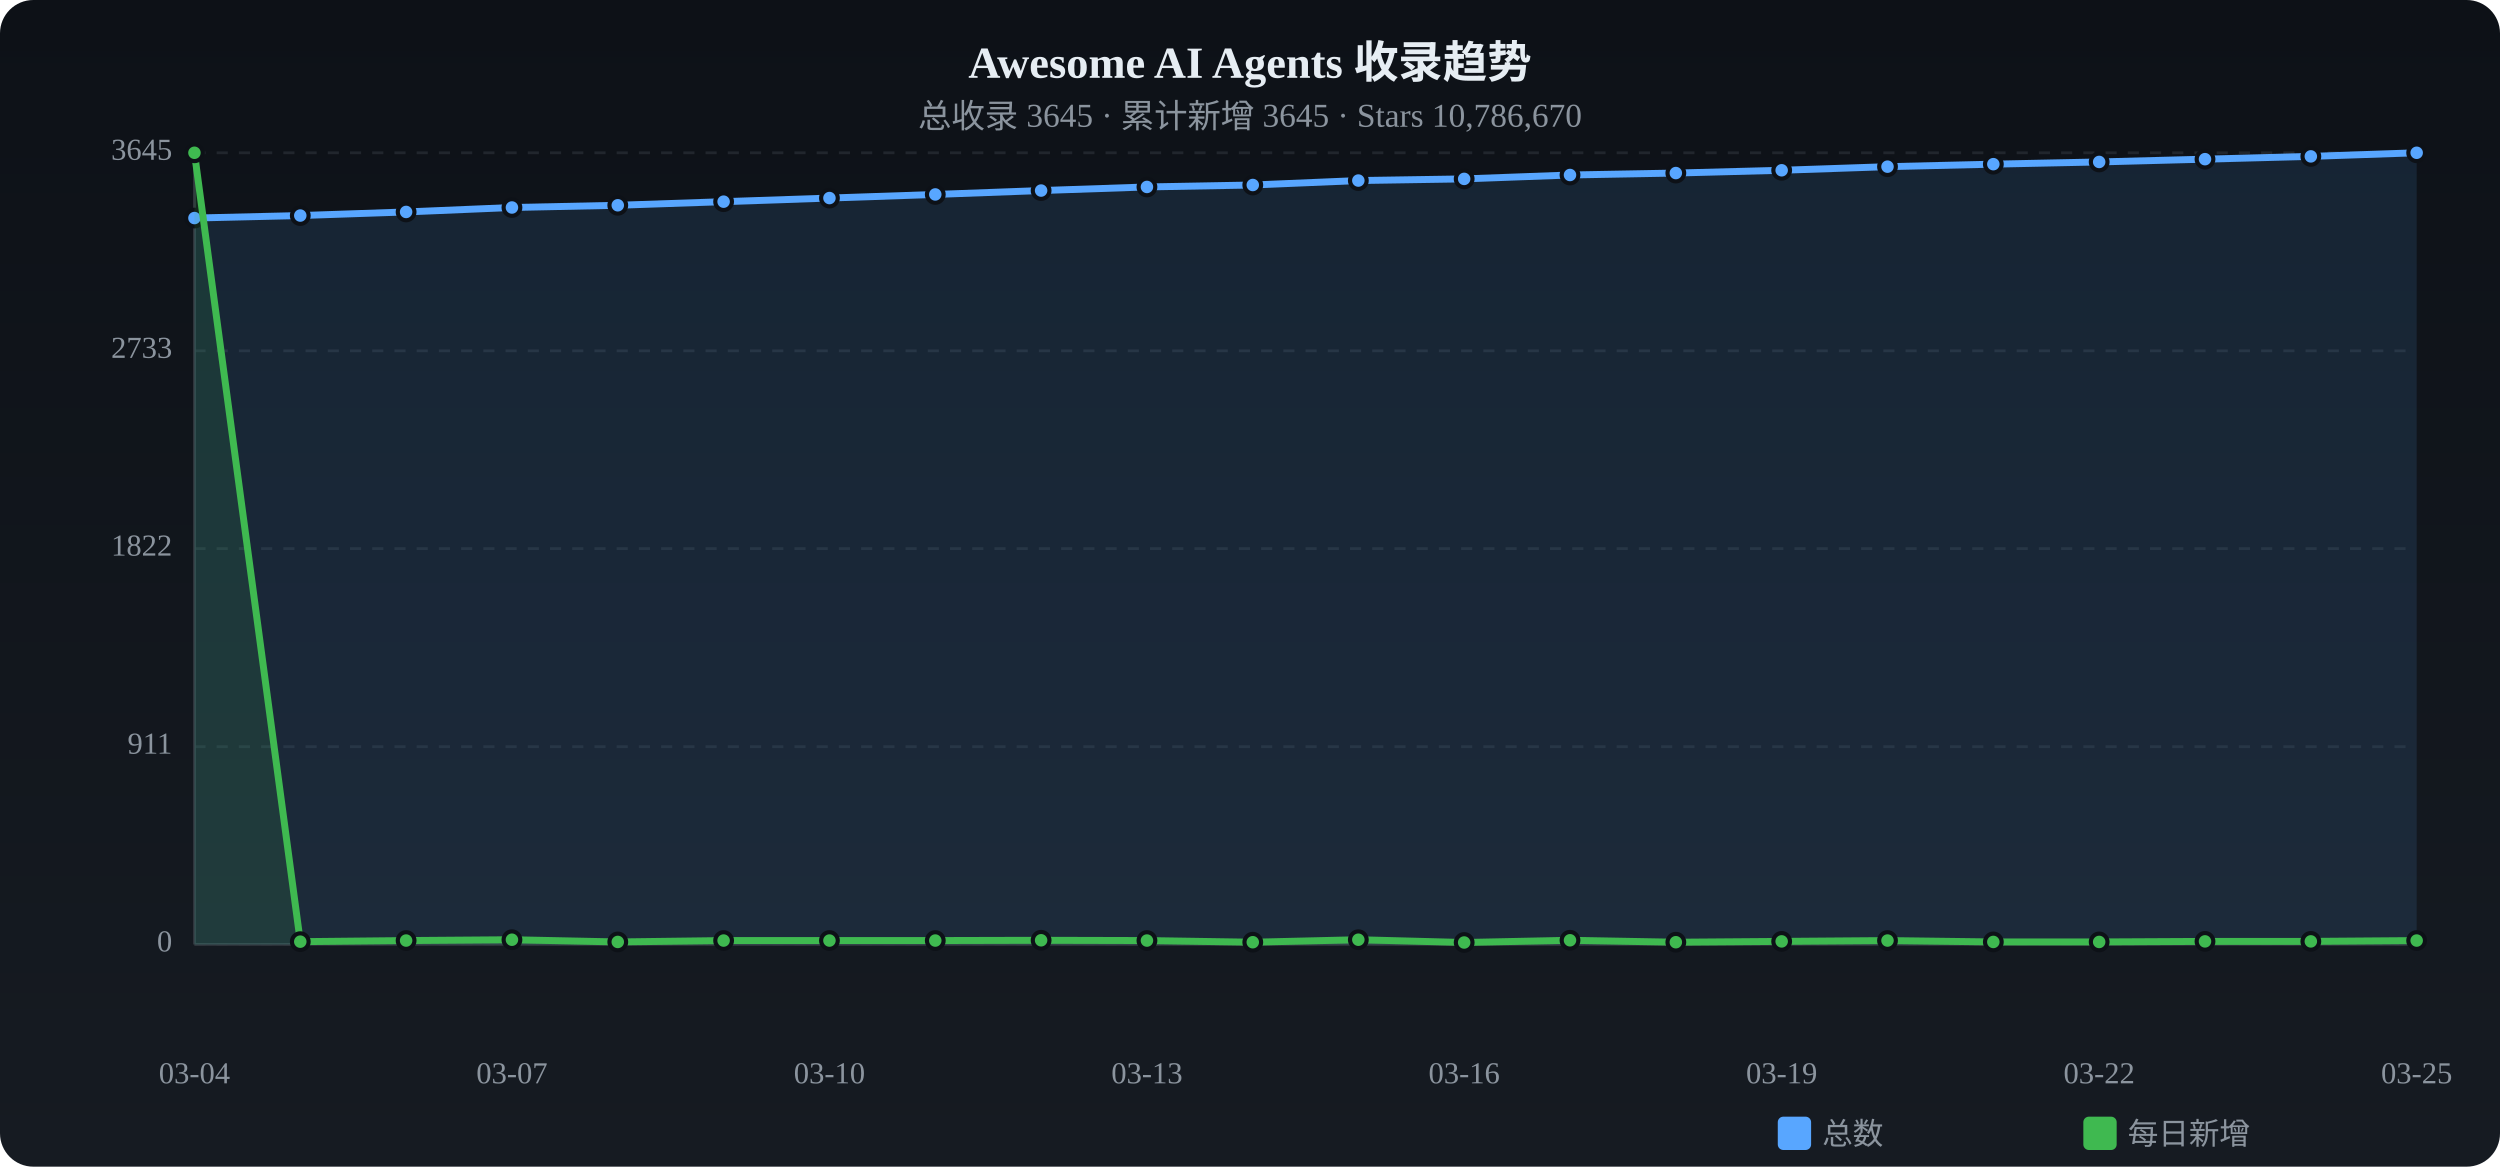
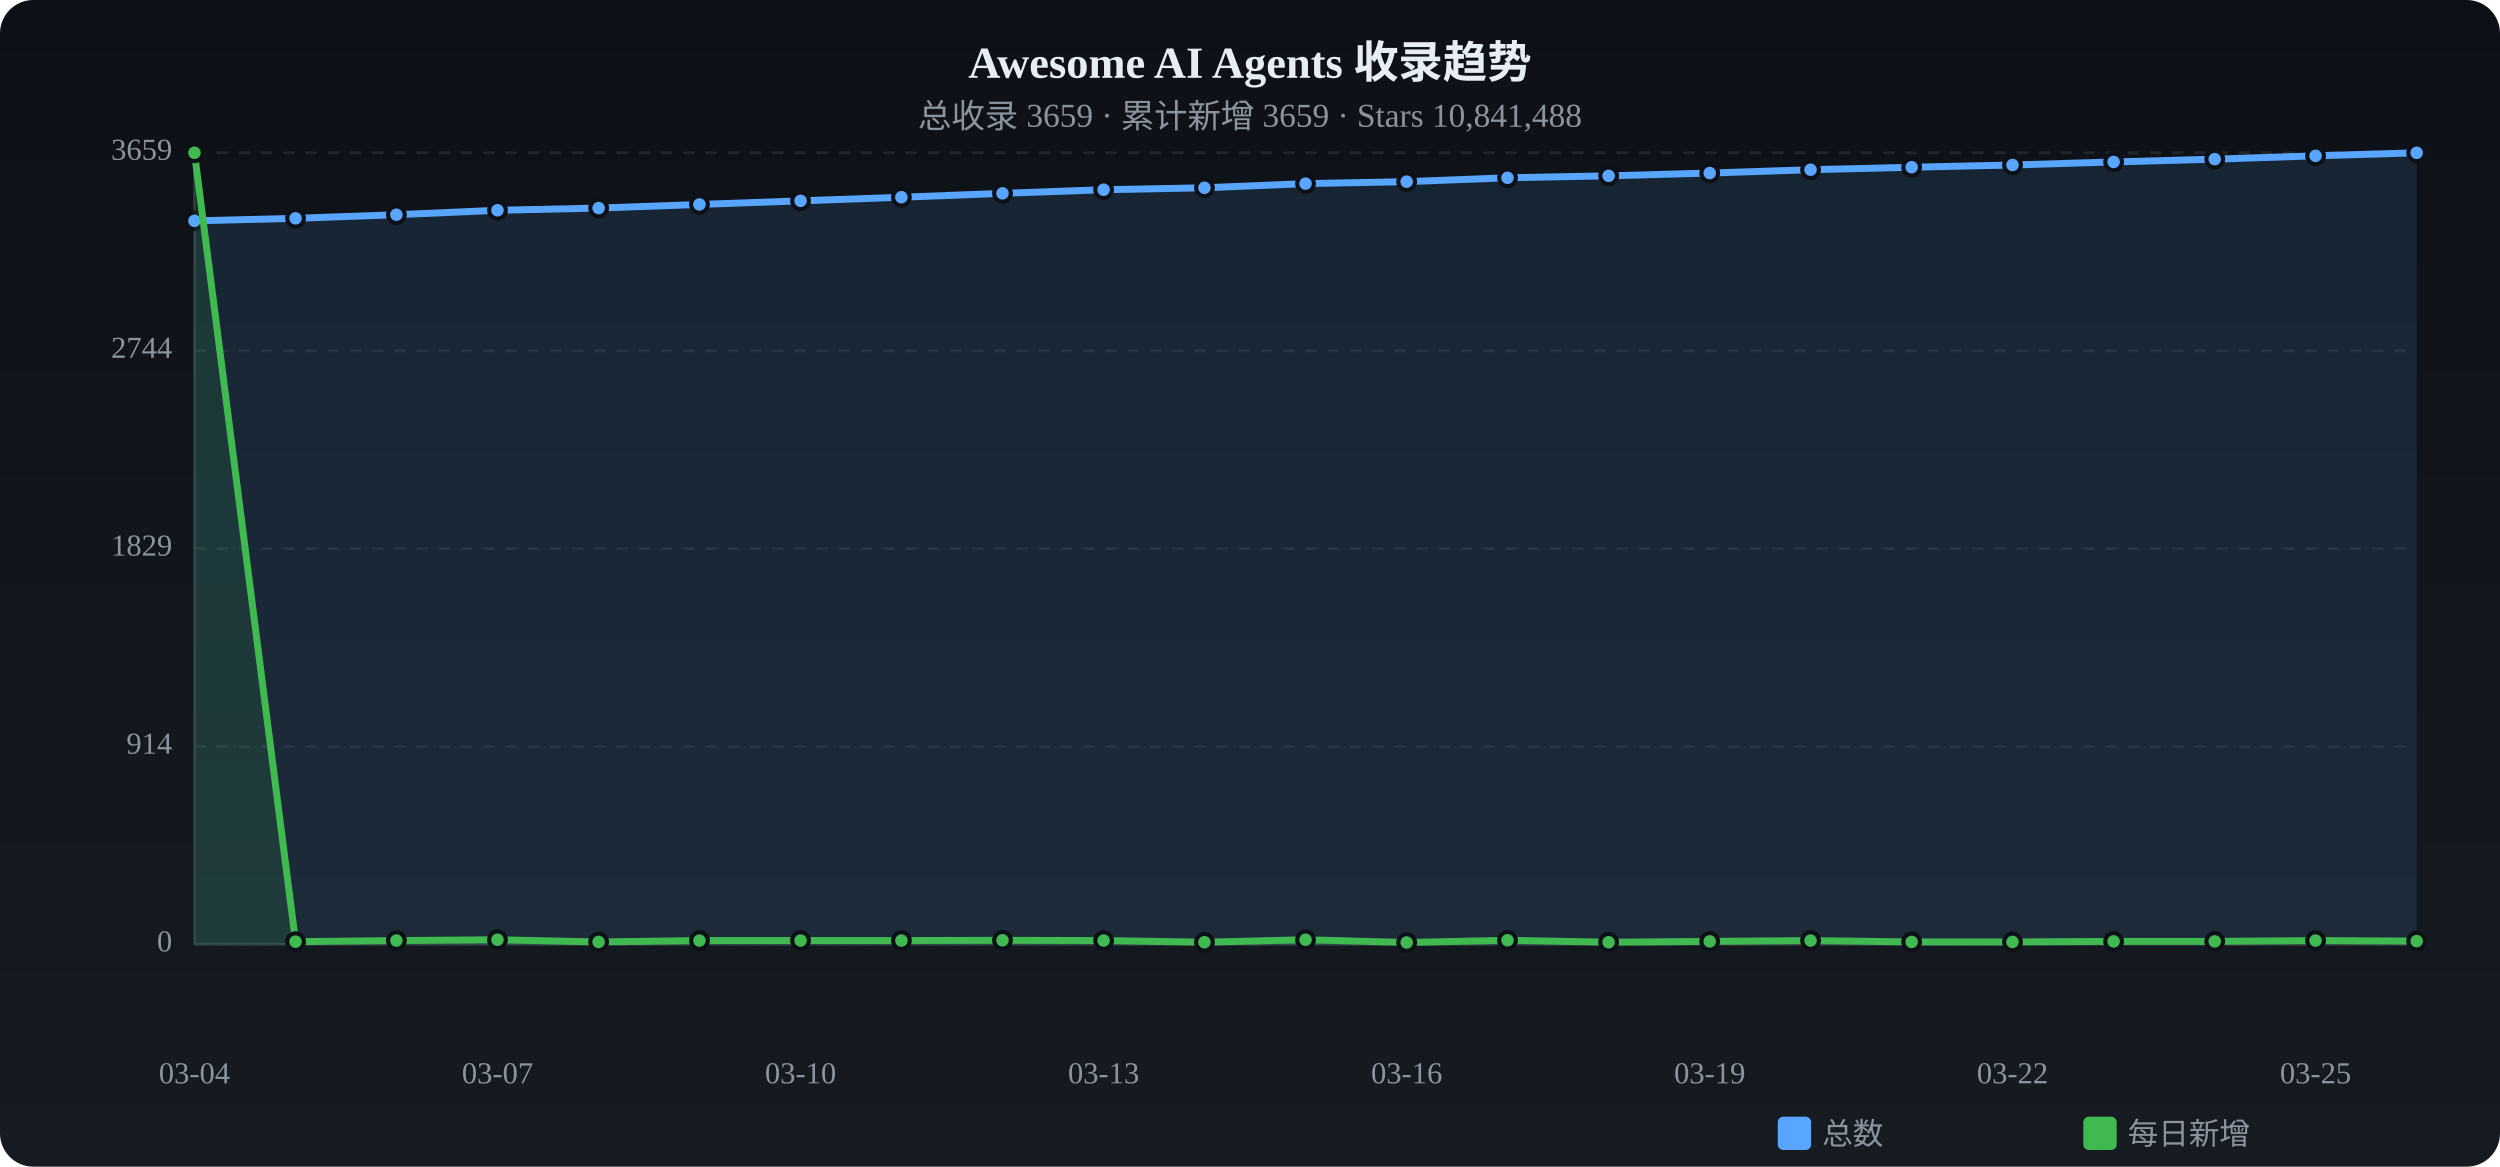
<svg xmlns="http://www.w3.org/2000/svg" viewBox="0 0 900 420" width="900" height="420">
  <defs>
    <linearGradient id="tbg" x1="0%" y1="0%" x2="0%" y2="100%">
      <stop offset="0%" stop-color="#0d1117" />
      <stop offset="100%" stop-color="#161b22" />
    </linearGradient>
  </defs>
  <rect width="900" height="420" rx="12" fill="url(#tbg)" />
  <text x="450.0" y="28" text-anchor="middle" fill="#e6edf3" font-size="16" font-weight="bold">Awesome AI Agents 收录趋势</text>
-   <text x="450.0" y="46" text-anchor="middle" fill="#8b949e" font-size="12">总收录 3645 · 累计新增 3645 · Stars 10,786,670</text>
+   <text x="450.0" y="46" text-anchor="middle" fill="#8b949e" font-size="12">总收录 3659 · 累计新增 3659 · Stars 10,841,488</text>
  <text x="62" y="340.0" text-anchor="end" fill="#8b949e" font-size="11" dominant-baseline="middle">0</text>
  <line x1="70" y1="340.0" x2="870" y2="340.0" stroke="#21262d" stroke-dasharray="4 4" />
-   <text x="62" y="268.8" text-anchor="end" fill="#8b949e" font-size="11" dominant-baseline="middle">911</text>
+   <text x="62" y="268.8" text-anchor="end" fill="#8b949e" font-size="11" dominant-baseline="middle">914</text>
  <line x1="70" y1="268.8" x2="870" y2="268.8" stroke="#21262d" stroke-dasharray="4 4" />
-   <text x="62" y="197.5" text-anchor="end" fill="#8b949e" font-size="11" dominant-baseline="middle">1822</text>
+   <text x="62" y="197.5" text-anchor="end" fill="#8b949e" font-size="11" dominant-baseline="middle">1829</text>
  <line x1="70" y1="197.5" x2="870" y2="197.5" stroke="#21262d" stroke-dasharray="4 4" />
-   <text x="62" y="126.3" text-anchor="end" fill="#8b949e" font-size="11" dominant-baseline="middle">2733</text>
+   <text x="62" y="126.3" text-anchor="end" fill="#8b949e" font-size="11" dominant-baseline="middle">2744</text>
  <line x1="70" y1="126.3" x2="870" y2="126.3" stroke="#21262d" stroke-dasharray="4 4" />
-   <text x="62" y="55.0" text-anchor="end" fill="#8b949e" font-size="11" dominant-baseline="middle">3645</text>
+   <text x="62" y="55.0" text-anchor="end" fill="#8b949e" font-size="11" dominant-baseline="middle">3659</text>
  <line x1="70" y1="55.0" x2="870" y2="55.0" stroke="#21262d" stroke-dasharray="4 4" />
  <line x1="70" y1="55" x2="70" y2="340" stroke="#30363d" />
  <line x1="70" y1="340" x2="870" y2="340" stroke="#30363d" />
-   <path d="M70.0,78.5 L108.1,77.6 L146.2,76.3 L184.3,74.7 L222.4,73.9 L260.5,72.6 L298.6,71.3 L336.7,70.0 L374.8,68.6 L412.9,67.3 L451.0,66.6 L489.0,65.0 L527.1,64.4 L565.2,63.0 L603.3,62.3 L641.4,61.3 L679.5,60.0 L717.6,59.1 L755.7,58.3 L793.8,57.3 L831.9,56.3 L870.0,55.0 L870.0,340 L70.0,340 Z" fill="#58a6ff" opacity="0.12" />
-   <polyline points="70.0,78.5 108.1,77.6 146.2,76.3 184.3,74.7 222.4,73.9 260.5,72.6 298.6,71.3 336.7,70.0 374.8,68.6 412.9,67.3 451.0,66.6 489.0,65.0 527.1,64.4 565.2,63.0 603.3,62.3 641.4,61.3 679.5,60.0 717.6,59.1 755.7,58.3 793.8,57.3 831.9,56.3 870.0,55.0" fill="none" stroke="#58a6ff" stroke-width="2.5" stroke-linecap="round" stroke-linejoin="round" />
-   <circle cx="70.0" cy="78.5" r="3" fill="#58a6ff" stroke="#0d1117" stroke-width="1.5" />
-   <circle cx="108.1" cy="77.6" r="3" fill="#58a6ff" stroke="#0d1117" stroke-width="1.5" />
-   <circle cx="146.2" cy="76.3" r="3" fill="#58a6ff" stroke="#0d1117" stroke-width="1.5" />
-   <circle cx="184.3" cy="74.7" r="3" fill="#58a6ff" stroke="#0d1117" stroke-width="1.5" />
-   <circle cx="222.4" cy="73.9" r="3" fill="#58a6ff" stroke="#0d1117" stroke-width="1.5" />
-   <circle cx="260.5" cy="72.6" r="3" fill="#58a6ff" stroke="#0d1117" stroke-width="1.5" />
-   <circle cx="298.6" cy="71.3" r="3" fill="#58a6ff" stroke="#0d1117" stroke-width="1.5" />
-   <circle cx="336.7" cy="70.0" r="3" fill="#58a6ff" stroke="#0d1117" stroke-width="1.5" />
-   <circle cx="374.8" cy="68.6" r="3" fill="#58a6ff" stroke="#0d1117" stroke-width="1.5" />
-   <circle cx="412.9" cy="67.3" r="3" fill="#58a6ff" stroke="#0d1117" stroke-width="1.5" />
-   <circle cx="451.0" cy="66.6" r="3" fill="#58a6ff" stroke="#0d1117" stroke-width="1.5" />
-   <circle cx="489.0" cy="65.0" r="3" fill="#58a6ff" stroke="#0d1117" stroke-width="1.5" />
-   <circle cx="527.1" cy="64.4" r="3" fill="#58a6ff" stroke="#0d1117" stroke-width="1.5" />
-   <circle cx="565.2" cy="63.0" r="3" fill="#58a6ff" stroke="#0d1117" stroke-width="1.5" />
-   <circle cx="603.3" cy="62.3" r="3" fill="#58a6ff" stroke="#0d1117" stroke-width="1.5" />
-   <circle cx="641.4" cy="61.3" r="3" fill="#58a6ff" stroke="#0d1117" stroke-width="1.5" />
-   <circle cx="679.5" cy="60.0" r="3" fill="#58a6ff" stroke="#0d1117" stroke-width="1.5" />
-   <circle cx="717.6" cy="59.1" r="3" fill="#58a6ff" stroke="#0d1117" stroke-width="1.5" />
-   <circle cx="755.7" cy="58.3" r="3" fill="#58a6ff" stroke="#0d1117" stroke-width="1.5" />
-   <circle cx="793.8" cy="57.3" r="3" fill="#58a6ff" stroke="#0d1117" stroke-width="1.5" />
-   <circle cx="831.9" cy="56.3" r="3" fill="#58a6ff" stroke="#0d1117" stroke-width="1.5" />
+   <path d="M70.0,79.5 L106.4,78.6 L142.7,77.3 L179.1,75.7 L215.5,74.9 L251.8,73.6 L288.2,72.3 L324.5,71.0 L360.9,69.6 L397.3,68.3 L433.6,67.6 L470.0,66.1 L506.4,65.4 L542.7,64.0 L579.1,63.3 L615.5,62.3 L651.8,61.1 L688.2,60.2 L724.5,59.4 L760.9,58.3 L797.3,57.3 L833.6,56.1 L870.0,55.0 L870.0,340 L70.0,340 Z" fill="#58a6ff" opacity="0.12" />
+   <polyline points="70.0,79.5 106.4,78.6 142.7,77.3 179.1,75.7 215.5,74.9 251.8,73.6 288.2,72.3 324.5,71.0 360.9,69.6 397.3,68.3 433.6,67.6 470.0,66.1 506.4,65.4 542.7,64.0 579.1,63.3 615.5,62.3 651.8,61.1 688.2,60.2 724.5,59.4 760.9,58.3 797.3,57.3 833.6,56.1 870.0,55.0" fill="none" stroke="#58a6ff" stroke-width="2.5" stroke-linecap="round" stroke-linejoin="round" />
+   <circle cx="70.0" cy="79.5" r="3" fill="#58a6ff" stroke="#0d1117" stroke-width="1.5" />
+   <circle cx="106.4" cy="78.6" r="3" fill="#58a6ff" stroke="#0d1117" stroke-width="1.5" />
+   <circle cx="142.7" cy="77.3" r="3" fill="#58a6ff" stroke="#0d1117" stroke-width="1.5" />
+   <circle cx="179.1" cy="75.7" r="3" fill="#58a6ff" stroke="#0d1117" stroke-width="1.5" />
+   <circle cx="215.5" cy="74.9" r="3" fill="#58a6ff" stroke="#0d1117" stroke-width="1.5" />
+   <circle cx="251.8" cy="73.6" r="3" fill="#58a6ff" stroke="#0d1117" stroke-width="1.5" />
+   <circle cx="288.2" cy="72.3" r="3" fill="#58a6ff" stroke="#0d1117" stroke-width="1.5" />
+   <circle cx="324.5" cy="71.0" r="3" fill="#58a6ff" stroke="#0d1117" stroke-width="1.5" />
+   <circle cx="360.9" cy="69.6" r="3" fill="#58a6ff" stroke="#0d1117" stroke-width="1.5" />
+   <circle cx="397.3" cy="68.3" r="3" fill="#58a6ff" stroke="#0d1117" stroke-width="1.5" />
+   <circle cx="433.6" cy="67.6" r="3" fill="#58a6ff" stroke="#0d1117" stroke-width="1.5" />
+   <circle cx="470.0" cy="66.1" r="3" fill="#58a6ff" stroke="#0d1117" stroke-width="1.5" />
+   <circle cx="506.4" cy="65.4" r="3" fill="#58a6ff" stroke="#0d1117" stroke-width="1.5" />
+   <circle cx="542.7" cy="64.0" r="3" fill="#58a6ff" stroke="#0d1117" stroke-width="1.5" />
+   <circle cx="579.1" cy="63.3" r="3" fill="#58a6ff" stroke="#0d1117" stroke-width="1.5" />
+   <circle cx="615.5" cy="62.3" r="3" fill="#58a6ff" stroke="#0d1117" stroke-width="1.5" />
+   <circle cx="651.8" cy="61.1" r="3" fill="#58a6ff" stroke="#0d1117" stroke-width="1.5" />
+   <circle cx="688.2" cy="60.2" r="3" fill="#58a6ff" stroke="#0d1117" stroke-width="1.5" />
+   <circle cx="724.5" cy="59.4" r="3" fill="#58a6ff" stroke="#0d1117" stroke-width="1.5" />
+   <circle cx="760.9" cy="58.3" r="3" fill="#58a6ff" stroke="#0d1117" stroke-width="1.5" />
+   <circle cx="797.3" cy="57.3" r="3" fill="#58a6ff" stroke="#0d1117" stroke-width="1.5" />
+   <circle cx="833.6" cy="56.1" r="3" fill="#58a6ff" stroke="#0d1117" stroke-width="1.5" />
  <circle cx="870.0" cy="55.0" r="3" fill="#58a6ff" stroke="#0d1117" stroke-width="1.5" />
-   <path d="M70.0,55.0 L108.1,339.0 L146.2,338.6 L184.3,338.3 L222.4,339.1 L260.5,338.6 L298.6,338.6 L336.7,338.6 L374.8,338.5 L412.9,338.6 L451.0,339.2 L489.0,338.3 L527.1,339.3 L565.2,338.5 L603.3,339.2 L641.4,338.9 L679.5,338.6 L717.6,339.1 L755.7,339.1 L793.8,338.9 L831.9,338.9 L870.0,338.6 L870.0,340 L70.0,340 Z" fill="#3fb950" opacity="0.12" />
-   <polyline points="70.0,55.0 108.1,339.0 146.2,338.6 184.3,338.3 222.4,339.1 260.5,338.6 298.6,338.6 336.7,338.6 374.8,338.5 412.9,338.6 451.0,339.2 489.0,338.3 527.1,339.3 565.2,338.5 603.3,339.2 641.4,338.9 679.5,338.6 717.6,339.1 755.7,339.1 793.8,338.9 831.9,338.9 870.0,338.6" fill="none" stroke="#3fb950" stroke-width="2.5" stroke-linecap="round" stroke-linejoin="round" />
+   <path d="M70.0,55.0 L106.4,339.0 L142.7,338.6 L179.1,338.3 L215.5,339.1 L251.8,338.6 L288.2,338.6 L324.5,338.6 L360.9,338.5 L397.3,338.6 L433.6,339.2 L470.0,338.3 L506.4,339.3 L542.7,338.5 L579.1,339.2 L615.5,338.9 L651.8,338.6 L688.2,339.1 L724.5,339.1 L760.9,338.9 L797.3,338.9 L833.6,338.6 L870.0,338.8 L870.0,340 L70.0,340 Z" fill="#3fb950" opacity="0.12" />
+   <polyline points="70.0,55.0 106.4,339.0 142.7,338.6 179.1,338.3 215.5,339.1 251.8,338.6 288.2,338.6 324.5,338.6 360.9,338.5 397.3,338.6 433.6,339.2 470.0,338.3 506.4,339.3 542.7,338.5 579.1,339.2 615.5,338.9 651.8,338.6 688.2,339.1 724.5,339.1 760.9,338.9 797.3,338.9 833.6,338.6 870.0,338.8" fill="none" stroke="#3fb950" stroke-width="2.5" stroke-linecap="round" stroke-linejoin="round" />
  <circle cx="70.0" cy="55.0" r="3" fill="#3fb950" stroke="#0d1117" stroke-width="1.5" />
-   <circle cx="108.1" cy="339.0" r="3" fill="#3fb950" stroke="#0d1117" stroke-width="1.5" />
-   <circle cx="146.2" cy="338.6" r="3" fill="#3fb950" stroke="#0d1117" stroke-width="1.5" />
-   <circle cx="184.3" cy="338.3" r="3" fill="#3fb950" stroke="#0d1117" stroke-width="1.5" />
-   <circle cx="222.4" cy="339.1" r="3" fill="#3fb950" stroke="#0d1117" stroke-width="1.5" />
-   <circle cx="260.5" cy="338.6" r="3" fill="#3fb950" stroke="#0d1117" stroke-width="1.5" />
-   <circle cx="298.6" cy="338.6" r="3" fill="#3fb950" stroke="#0d1117" stroke-width="1.5" />
-   <circle cx="336.7" cy="338.6" r="3" fill="#3fb950" stroke="#0d1117" stroke-width="1.5" />
-   <circle cx="374.8" cy="338.5" r="3" fill="#3fb950" stroke="#0d1117" stroke-width="1.5" />
-   <circle cx="412.9" cy="338.6" r="3" fill="#3fb950" stroke="#0d1117" stroke-width="1.5" />
-   <circle cx="451.0" cy="339.2" r="3" fill="#3fb950" stroke="#0d1117" stroke-width="1.5" />
-   <circle cx="489.0" cy="338.3" r="3" fill="#3fb950" stroke="#0d1117" stroke-width="1.5" />
-   <circle cx="527.1" cy="339.3" r="3" fill="#3fb950" stroke="#0d1117" stroke-width="1.5" />
-   <circle cx="565.2" cy="338.5" r="3" fill="#3fb950" stroke="#0d1117" stroke-width="1.5" />
-   <circle cx="603.3" cy="339.2" r="3" fill="#3fb950" stroke="#0d1117" stroke-width="1.5" />
-   <circle cx="641.4" cy="338.9" r="3" fill="#3fb950" stroke="#0d1117" stroke-width="1.5" />
-   <circle cx="679.5" cy="338.6" r="3" fill="#3fb950" stroke="#0d1117" stroke-width="1.5" />
-   <circle cx="717.6" cy="339.1" r="3" fill="#3fb950" stroke="#0d1117" stroke-width="1.5" />
-   <circle cx="755.7" cy="339.1" r="3" fill="#3fb950" stroke="#0d1117" stroke-width="1.5" />
-   <circle cx="793.8" cy="338.9" r="3" fill="#3fb950" stroke="#0d1117" stroke-width="1.5" />
-   <circle cx="831.9" cy="338.9" r="3" fill="#3fb950" stroke="#0d1117" stroke-width="1.5" />
-   <circle cx="870.0" cy="338.6" r="3" fill="#3fb950" stroke="#0d1117" stroke-width="1.5" />
+   <circle cx="106.4" cy="339.0" r="3" fill="#3fb950" stroke="#0d1117" stroke-width="1.5" />
+   <circle cx="142.7" cy="338.6" r="3" fill="#3fb950" stroke="#0d1117" stroke-width="1.5" />
+   <circle cx="179.1" cy="338.3" r="3" fill="#3fb950" stroke="#0d1117" stroke-width="1.5" />
+   <circle cx="215.5" cy="339.1" r="3" fill="#3fb950" stroke="#0d1117" stroke-width="1.5" />
+   <circle cx="251.8" cy="338.6" r="3" fill="#3fb950" stroke="#0d1117" stroke-width="1.5" />
+   <circle cx="288.2" cy="338.6" r="3" fill="#3fb950" stroke="#0d1117" stroke-width="1.5" />
+   <circle cx="324.5" cy="338.6" r="3" fill="#3fb950" stroke="#0d1117" stroke-width="1.5" />
+   <circle cx="360.9" cy="338.5" r="3" fill="#3fb950" stroke="#0d1117" stroke-width="1.5" />
+   <circle cx="397.3" cy="338.6" r="3" fill="#3fb950" stroke="#0d1117" stroke-width="1.5" />
+   <circle cx="433.6" cy="339.2" r="3" fill="#3fb950" stroke="#0d1117" stroke-width="1.5" />
+   <circle cx="470.0" cy="338.3" r="3" fill="#3fb950" stroke="#0d1117" stroke-width="1.5" />
+   <circle cx="506.4" cy="339.3" r="3" fill="#3fb950" stroke="#0d1117" stroke-width="1.5" />
+   <circle cx="542.7" cy="338.5" r="3" fill="#3fb950" stroke="#0d1117" stroke-width="1.5" />
+   <circle cx="579.1" cy="339.2" r="3" fill="#3fb950" stroke="#0d1117" stroke-width="1.5" />
+   <circle cx="615.5" cy="338.9" r="3" fill="#3fb950" stroke="#0d1117" stroke-width="1.5" />
+   <circle cx="651.8" cy="338.6" r="3" fill="#3fb950" stroke="#0d1117" stroke-width="1.5" />
+   <circle cx="688.2" cy="339.1" r="3" fill="#3fb950" stroke="#0d1117" stroke-width="1.5" />
+   <circle cx="724.5" cy="339.1" r="3" fill="#3fb950" stroke="#0d1117" stroke-width="1.5" />
+   <circle cx="760.9" cy="338.9" r="3" fill="#3fb950" stroke="#0d1117" stroke-width="1.5" />
+   <circle cx="797.3" cy="338.9" r="3" fill="#3fb950" stroke="#0d1117" stroke-width="1.5" />
+   <circle cx="833.6" cy="338.6" r="3" fill="#3fb950" stroke="#0d1117" stroke-width="1.5" />
+   <circle cx="870.0" cy="338.8" r="3" fill="#3fb950" stroke="#0d1117" stroke-width="1.5" />
  <text x="70.0" y="390" text-anchor="middle" fill="#8b949e" font-size="11">03-04</text>
-   <text x="184.3" y="390" text-anchor="middle" fill="#8b949e" font-size="11">03-07</text>
-   <text x="298.6" y="390" text-anchor="middle" fill="#8b949e" font-size="11">03-10</text>
-   <text x="412.9" y="390" text-anchor="middle" fill="#8b949e" font-size="11">03-13</text>
-   <text x="527.1" y="390" text-anchor="middle" fill="#8b949e" font-size="11">03-16</text>
-   <text x="641.4" y="390" text-anchor="middle" fill="#8b949e" font-size="11">03-19</text>
-   <text x="755.7" y="390" text-anchor="middle" fill="#8b949e" font-size="11">03-22</text>
-   <text x="870.0" y="390" text-anchor="middle" fill="#8b949e" font-size="11">03-25</text>
+   <text x="179.1" y="390" text-anchor="middle" fill="#8b949e" font-size="11">03-07</text>
+   <text x="288.2" y="390" text-anchor="middle" fill="#8b949e" font-size="11">03-10</text>
+   <text x="397.3" y="390" text-anchor="middle" fill="#8b949e" font-size="11">03-13</text>
+   <text x="506.4" y="390" text-anchor="middle" fill="#8b949e" font-size="11">03-16</text>
+   <text x="615.5" y="390" text-anchor="middle" fill="#8b949e" font-size="11">03-19</text>
+   <text x="724.5" y="390" text-anchor="middle" fill="#8b949e" font-size="11">03-22</text>
+   <text x="833.6" y="390" text-anchor="middle" fill="#8b949e" font-size="11">03-25</text>
  <rect x="640" y="402" width="12" height="12" rx="2" fill="#58a6ff" />
  <text x="656" y="412" fill="#8b949e" font-size="11">总数</text>
  <rect x="750" y="402" width="12" height="12" rx="2" fill="#3fb950" />
  <text x="766" y="412" fill="#8b949e" font-size="11">每日新增</text>
</svg>
